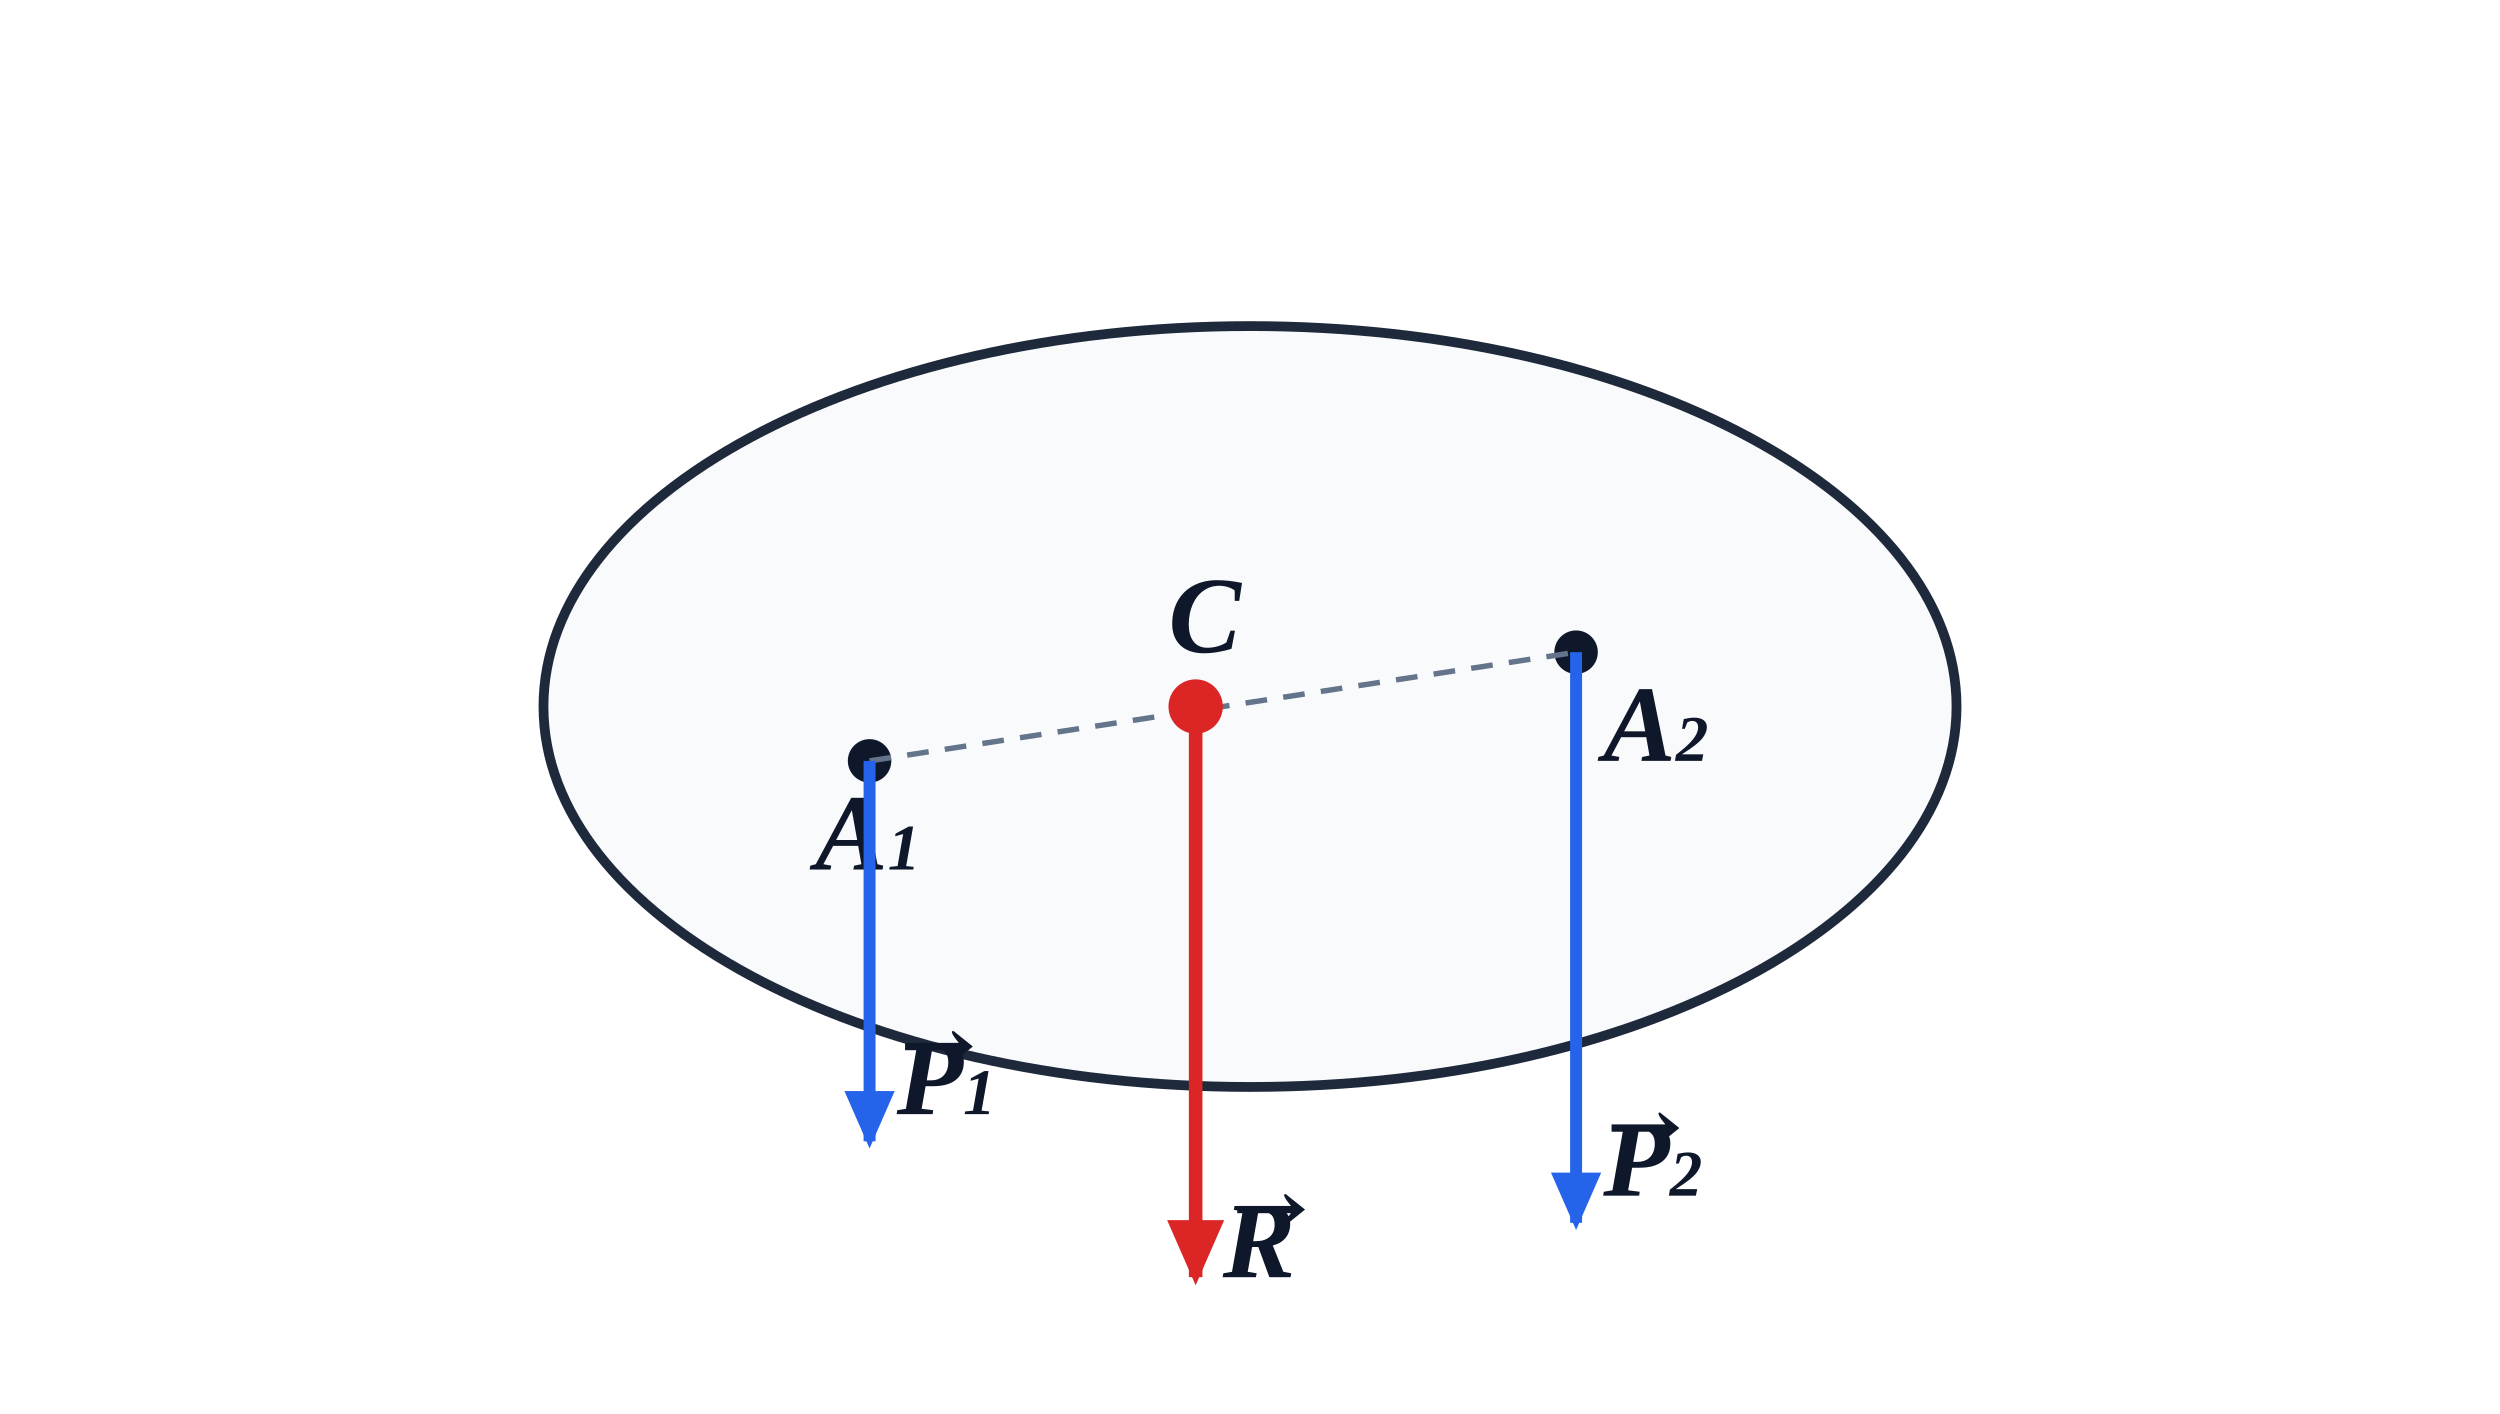
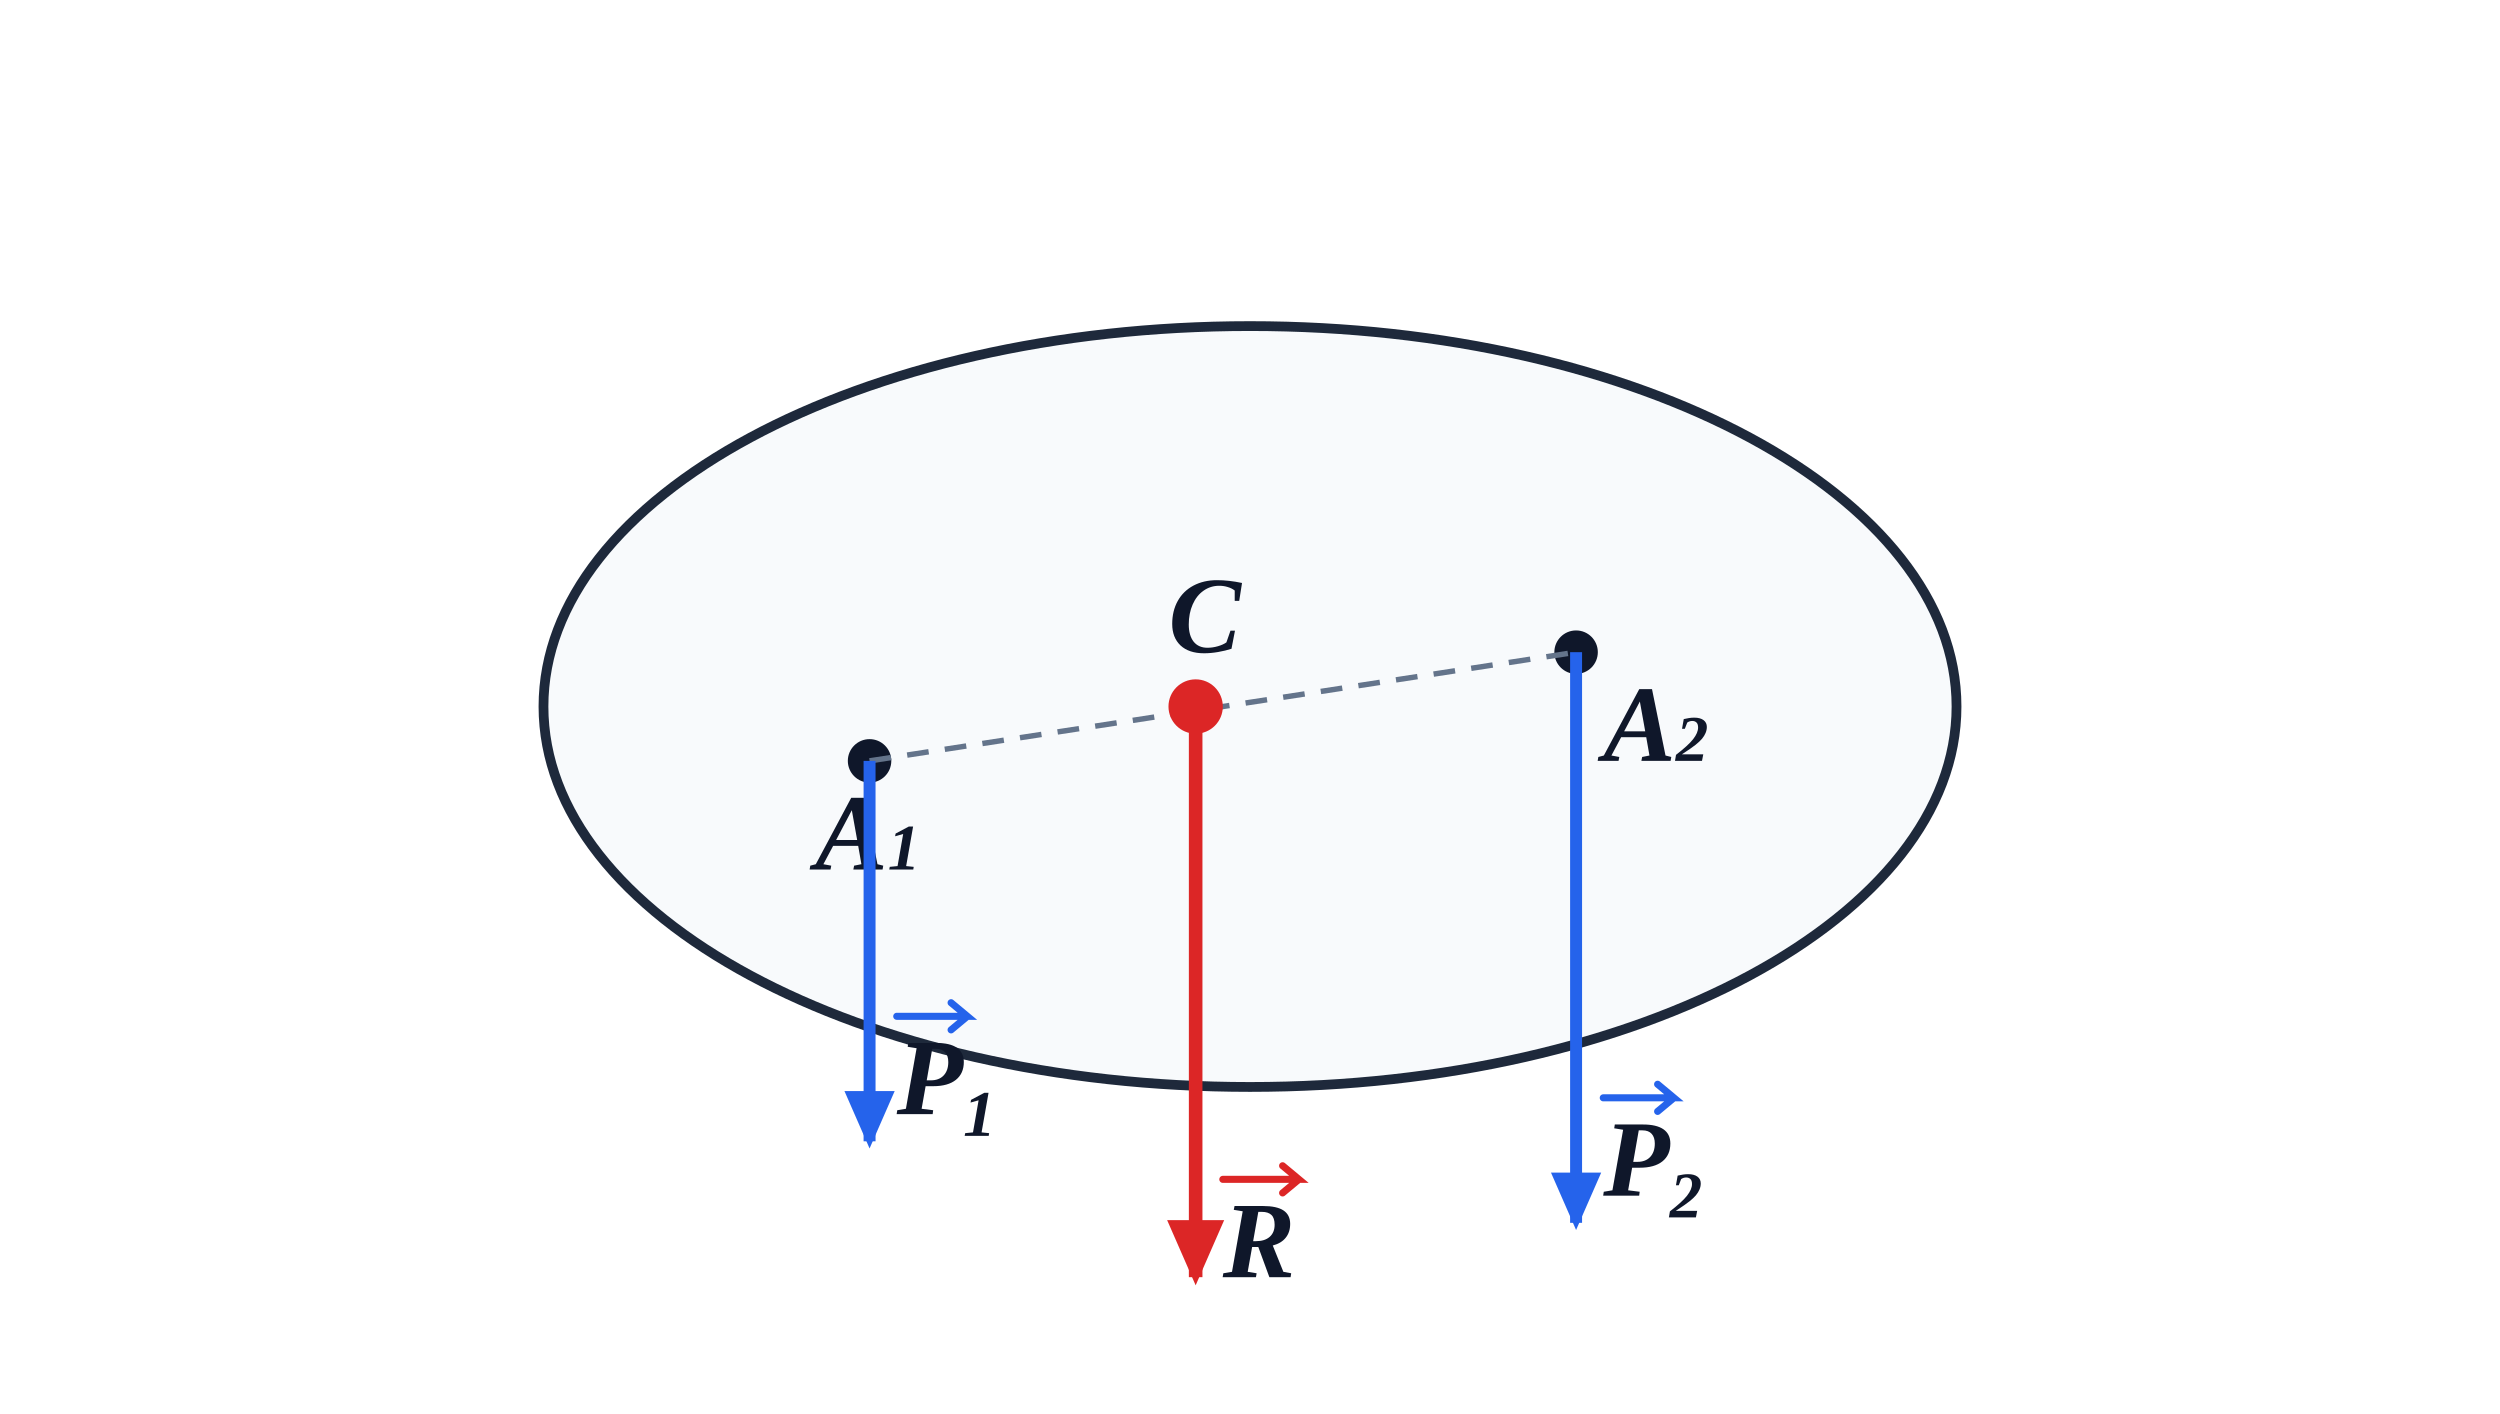
<svg xmlns="http://www.w3.org/2000/svg" viewBox="0 0 460 260" width="100%" height="100%">
  <defs>
    <marker id="arrow" viewBox="0 0 10 10" refX="7" refY="5" markerWidth="6" markerHeight="6" orient="auto-start-reverse">
      <path d="M 0 1.5 L 8 5 L 0 8.5 z" fill="#1e293b" />
    </marker>
    <marker id="arrow-blue" viewBox="0 0 10 10" refX="7" refY="5" markerWidth="6" markerHeight="6" orient="auto-start-reverse">
      <path d="M 0 1.5 L 8 5 L 0 8.5 z" fill="#2563eb" />
    </marker>
    <marker id="arrow-red" viewBox="0 0 10 10" refX="7" refY="5" markerWidth="6" markerHeight="6" orient="auto-start-reverse">
      <path d="M 0 1.5 L 8 5 L 0 8.5 z" fill="#dc2626" />
    </marker>
    <marker id="arrow-green" viewBox="0 0 10 10" refX="7" refY="5" markerWidth="6" markerHeight="6" orient="auto-start-reverse">
      <path d="M 0 1.5 L 8 5 L 0 8.5 z" fill="#16a34a" />
    </marker>
    <pattern id="hatch" width="8" height="8" patternTransform="rotate(45 0 0)" patternUnits="userSpaceOnUse">
      <line x1="0" y1="0" x2="0" y2="8" stroke="#94a3b8" stroke-width="1.2" />
    </pattern>
  </defs>
  <style>
-     text { font-family: 'Times New Roman', serif; }
+     text { font-family: 'Times New Roman', 'Cambria Math', serif; }
    .lbl { font-size: 18px; font-style: italic; fill: #0f172a; }
-     .lbl-sub { font-size: 13px; font-style: italic; fill: #0f172a; }
    .lbl-bold { font-size: 20px; font-style: italic; font-weight: bold; fill: #0f172a; }
    .vec { stroke: #2563eb; stroke-width: 2.2; }
    .axis { stroke: #64748b; stroke-width: 1.2; stroke-dasharray: 5,3; }
    .solid { stroke: #1e293b; stroke-width: 1.8; fill: #f8fafc; }
  </style>
  <ellipse cx="230" cy="130" rx="130" ry="70" class="solid" />
  <circle cx="160" cy="140" r="4" fill="#0f172a" />
  <text x="150" y="160" class="lbl-bold">A<tspan font-size="12">1</tspan>
  </text>
  <circle cx="290" cy="120" r="4" fill="#0f172a" />
  <text x="295" y="140" class="lbl-bold">A<tspan font-size="12">2</tspan>
  </text>
  <line x1="160" y1="140" x2="290" y2="120" stroke="#64748b" stroke-dasharray="4,3" />
  <circle cx="220" cy="130" r="5" fill="#dc2626" />
  <text x="215" y="120" class="lbl-bold" fill="#dc2626">C</text>
  <line x1="160" y1="140" x2="160" y2="210" class="vec" marker-end="url(#arrow-blue)" />
-   <text x="165" y="205" class="lbl-bold" fill="#2563eb">P⃗<tspan font-size="12">1</tspan>
-   </text>
+   <g>
+     <text x="165" y="205" class="lbl-bold" fill="#2563eb">P<tspan font-size="12" dy="4">1</tspan>
+     </text>
+     <path d="M 165 187 h 13 l -3 -2.5 m 3 2.5 l -3 2.5" fill="none" stroke="#2563eb" stroke-width="1.3" stroke-linecap="round" />
+   </g>
  <line x1="290" y1="120" x2="290" y2="225" class="vec" marker-end="url(#arrow-blue)" />
-   <text x="295" y="220" class="lbl-bold" fill="#2563eb">P⃗<tspan font-size="12">2</tspan>
-   </text>
+   <g>
+     <text x="295" y="220" class="lbl-bold" fill="#2563eb">P<tspan font-size="12" dy="4">2</tspan>
+     </text>
+     <path d="M 295 202 h 13 l -3 -2.5 m 3 2.5 l -3 2.5" fill="none" stroke="#2563eb" stroke-width="1.3" stroke-linecap="round" />
+   </g>
  <line x1="220" y1="130" x2="220" y2="235" stroke="#dc2626" stroke-width="2.5" marker-end="url(#arrow-red)" />
-   <text x="225" y="235" class="lbl-bold" fill="#dc2626">R⃗</text>
+   <g>
+     <text x="225" y="235" class="lbl-bold" fill="#dc2626">R</text>
+     <path d="M 225 217 h 14 l -3 -2.5 m 3 2.5 l -3 2.5" fill="none" stroke="#dc2626" stroke-width="1.3" stroke-linecap="round" />
+   </g>
</svg>
